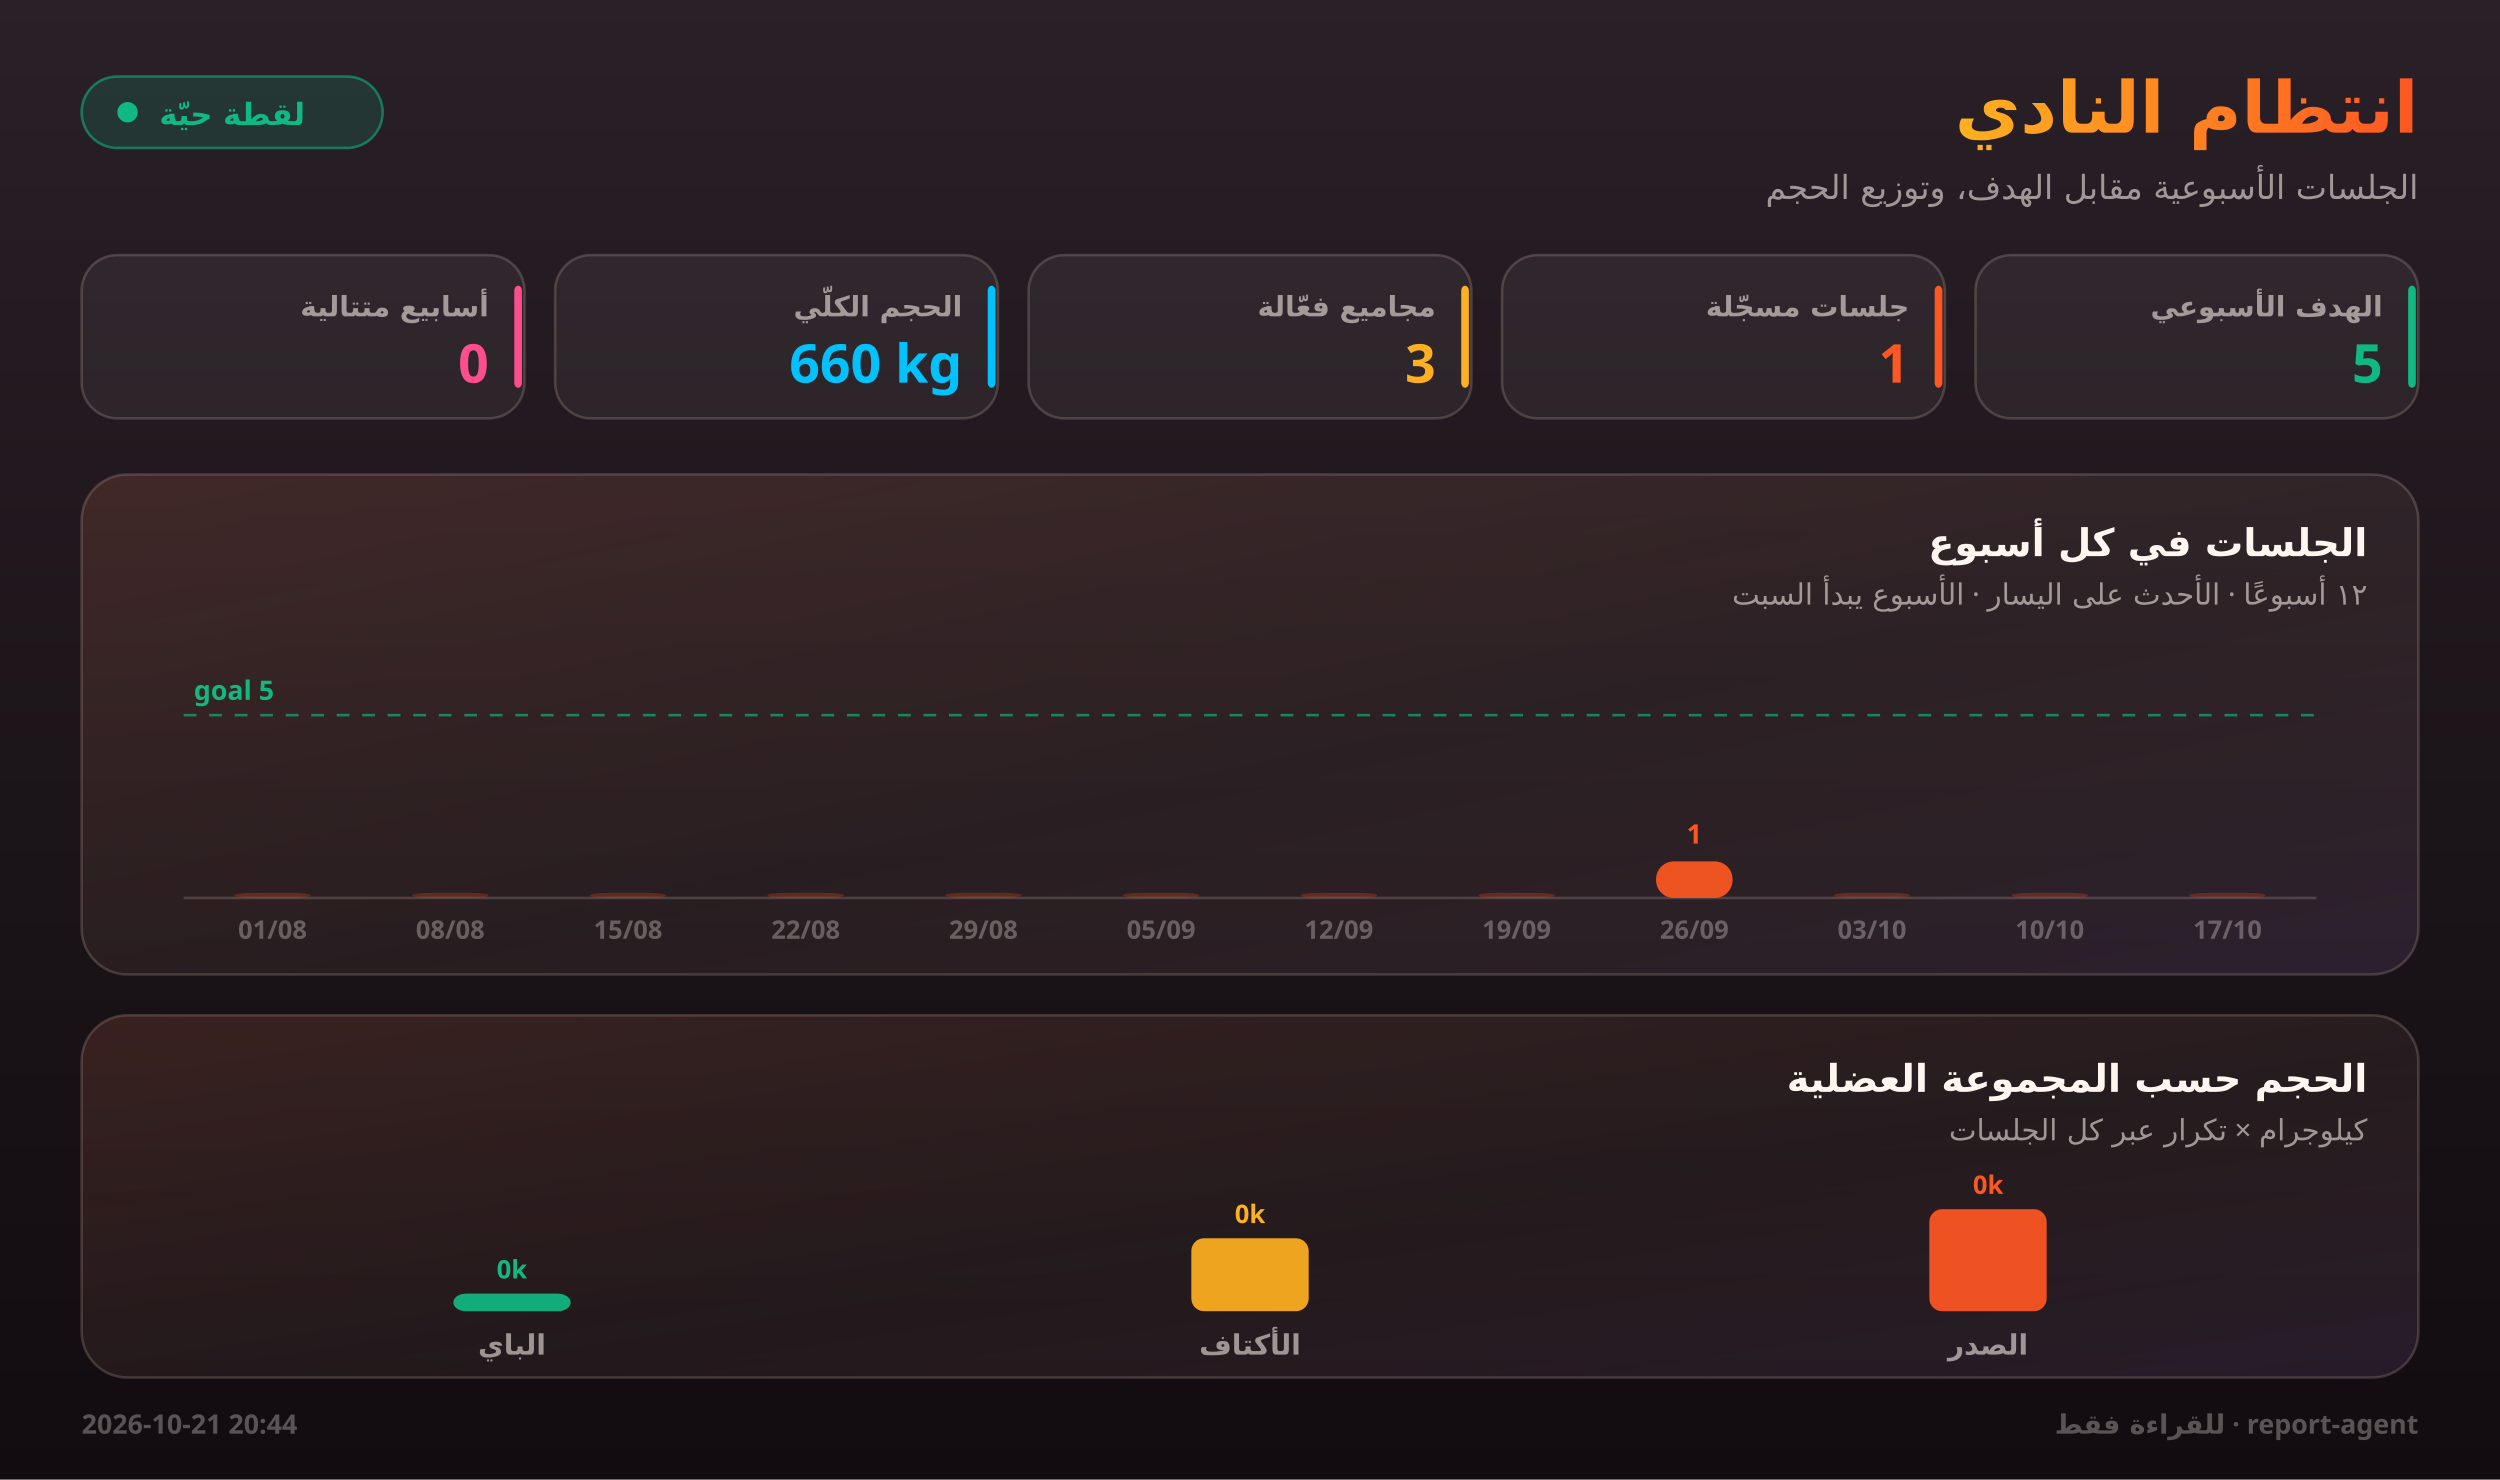
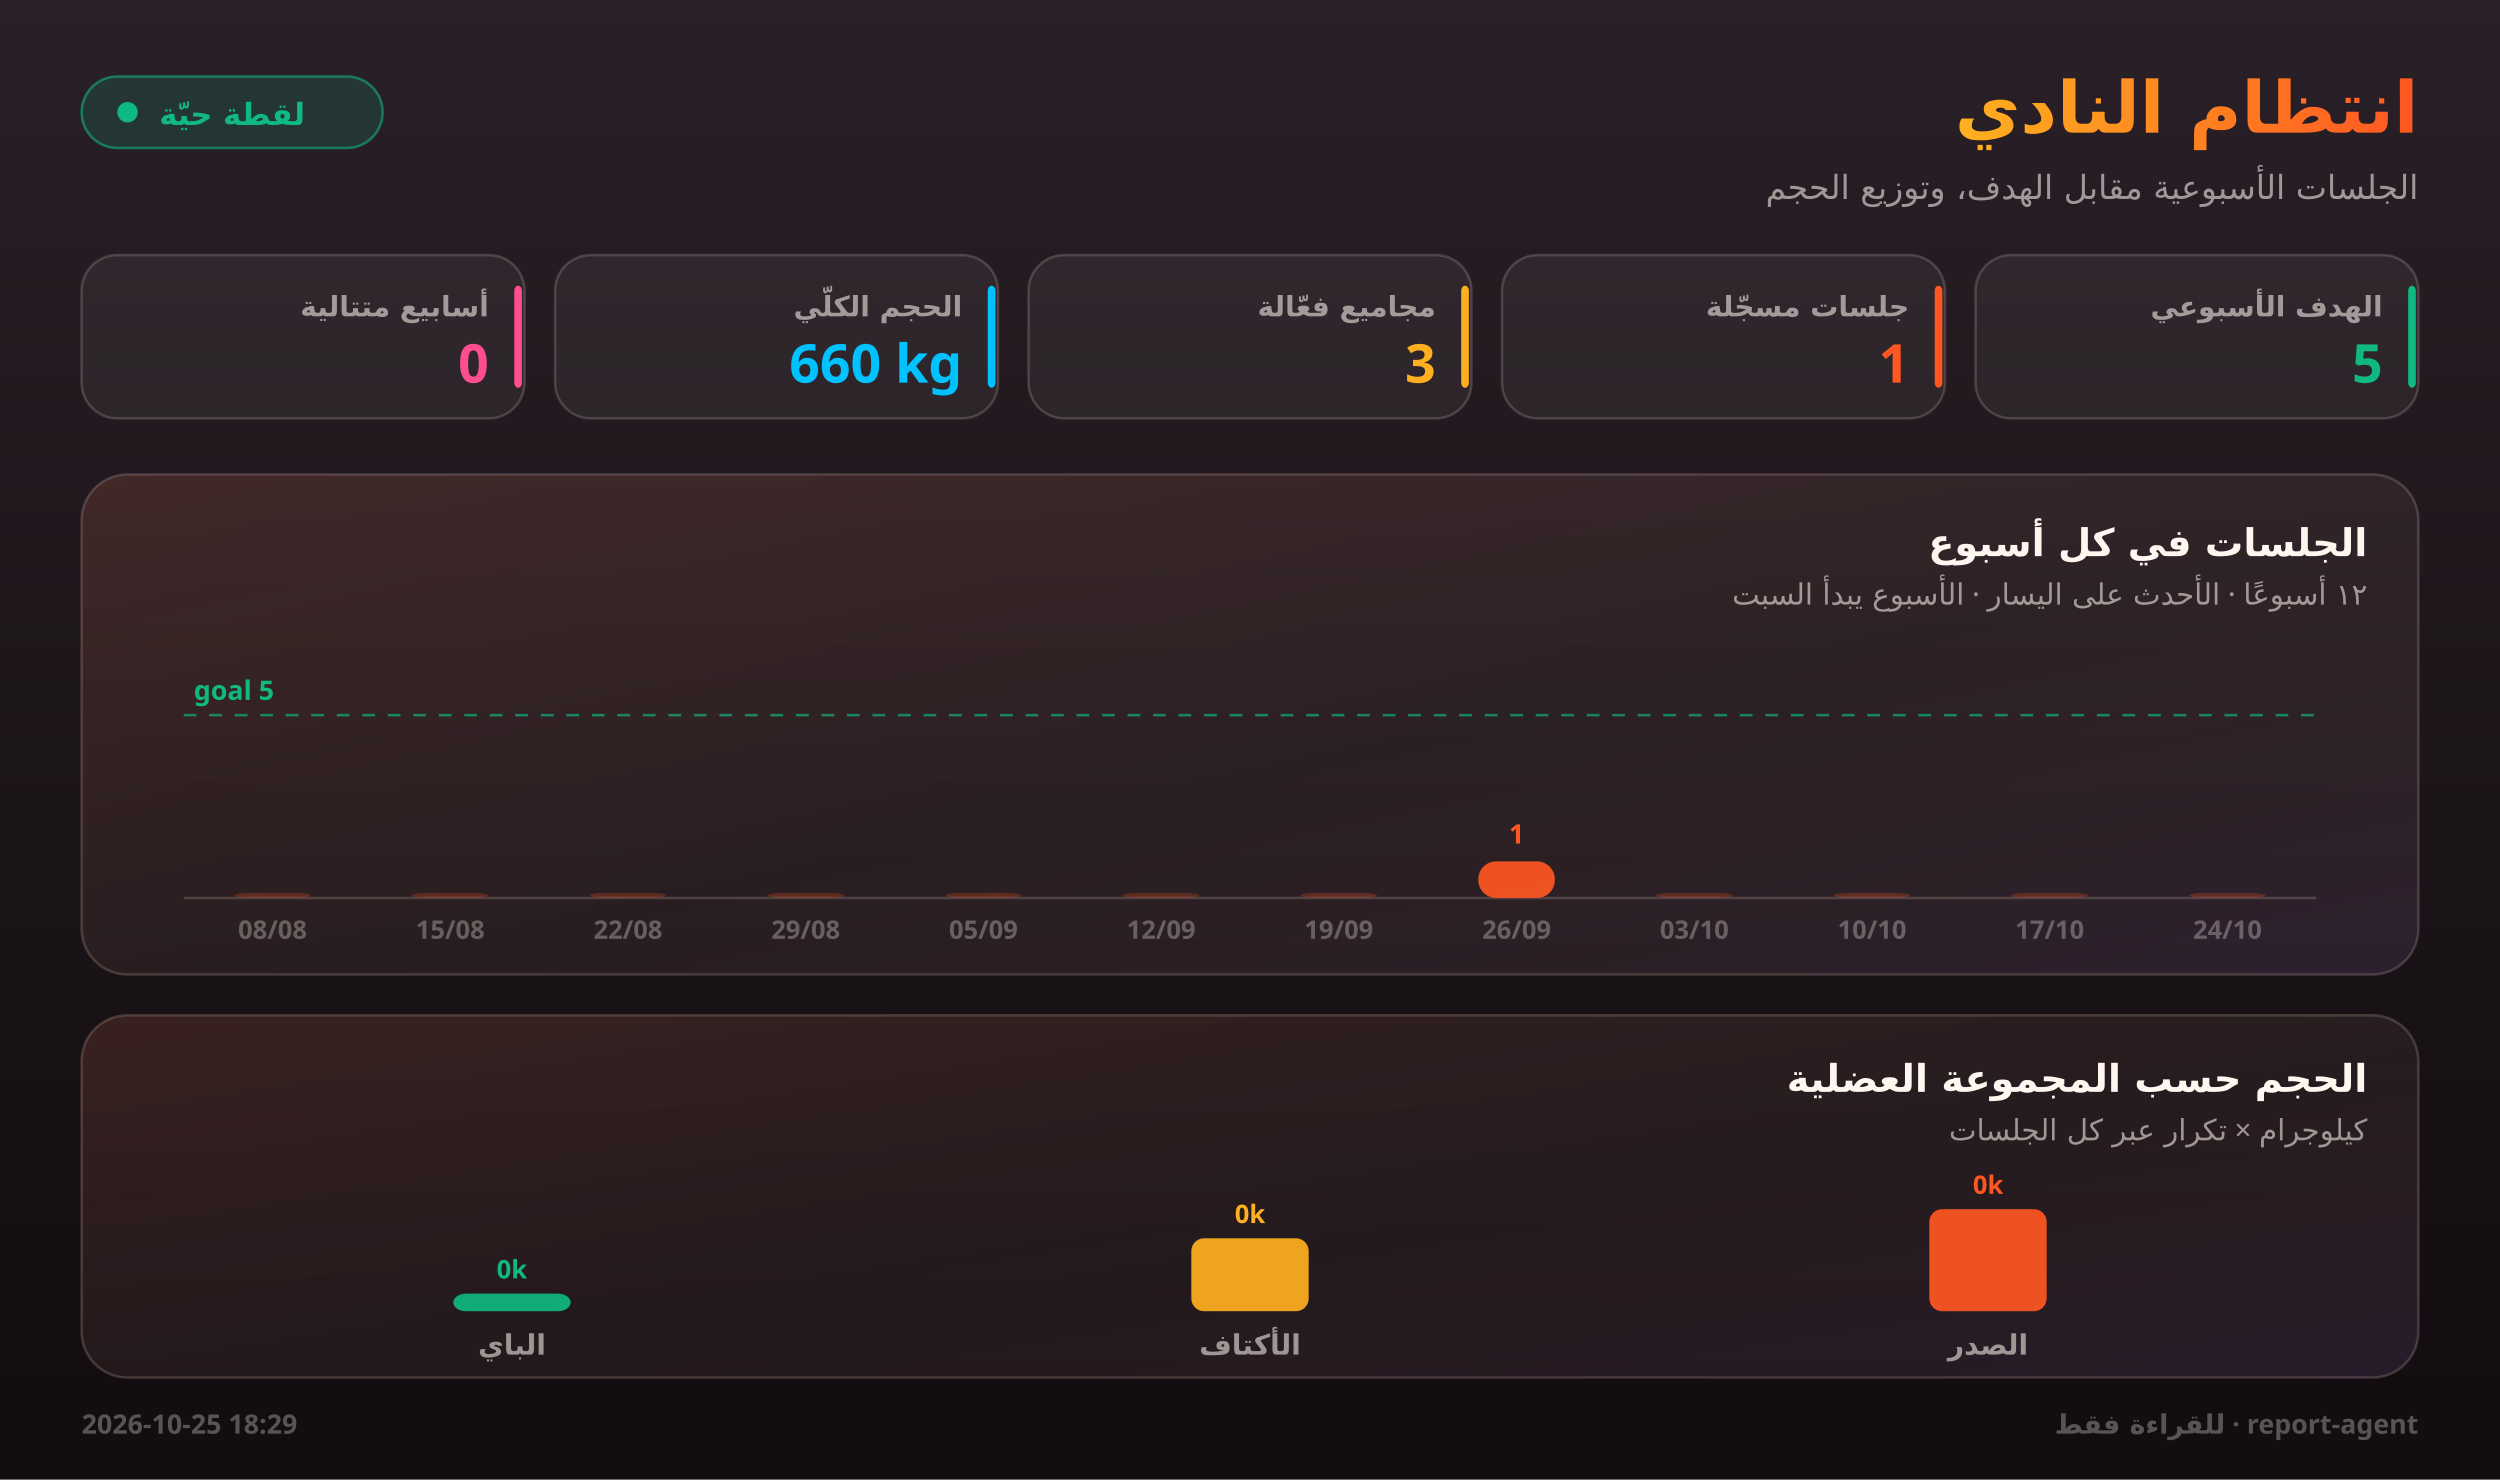
<svg xmlns="http://www.w3.org/2000/svg" width="980" height="580" viewBox="0 0 980 580" font-family="Tajawal, Cairo, 'Segoe UI', system-ui, sans-serif">
  <defs>
    <linearGradient id="sky" x1="0" y1="0" x2="0" y2="1">
      <stop offset="0%" stop-color="#2A2028" />
      <stop offset="55%" stop-color="#1B1418" />
      <stop offset="100%" stop-color="#120C10" />
    </linearGradient>
    <linearGradient id="sheen" x1="0" y1="0" x2="1" y2="1">
      <stop offset="0%" stop-color="#FF5722" stop-opacity="0.10" />
      <stop offset="55%" stop-color="#FF5722" stop-opacity="0.02" />
      <stop offset="100%" stop-color="#9D5CFF" stop-opacity="0.07" />
    </linearGradient>
    <linearGradient id="title" x1="1" y1="0" x2="0" y2="0">
      <stop offset="0%" stop-color="#FF5722" />
      <stop offset="100%" stop-color="#FFB020" />
    </linearGradient>
  </defs>
  <rect width="980" height="580" fill="url(#sky)" />
  <text x="948" y="52" fill="url(#title)" font-size="28" font-weight="800" text-anchor="start" style="direction:rtl;unicode-bidi:isolate">انتظام النادي</text>
  <text x="948" y="78" fill="rgba(255,246,240,0.56)" font-size="13" font-weight="500" text-anchor="start" style="direction:rtl;unicode-bidi:isolate">الجلسات الأسبوعية مقابل الهدف، وتوزيع الحجم</text>
  <rect x="32" y="30" width="118" height="28" rx="14" fill="#10B981" fill-opacity="0.16" stroke="#10B981" stroke-opacity="0.55" />
  <circle cx="50" cy="44" r="4" fill="#10B981" />
  <text x="91" y="49" fill="#10B981" font-size="12" font-weight="700" text-anchor="middle" style="direction:rtl;unicode-bidi:isolate">لقطة حيّة</text>
  <rect x="774.4" y="100" width="173.6" height="64" rx="14" fill="rgba(255,255,255,0.05)" stroke="rgba(255,225,210,0.18)" />
  <rect x="944" y="112" width="3" height="40" rx="2" fill="#10B981" />
  <text x="934" y="124" fill="rgba(255,246,240,0.56)" font-size="11" font-weight="600" text-anchor="start" style="direction:rtl;unicode-bidi:isolate">الهدف الأسبوعي</text>
  <text x="934" y="150" fill="#10B981" font-size="21" font-weight="800" text-anchor="end" style="direction:ltr;unicode-bidi:isolate">5</text>
  <rect x="588.8" y="100" width="173.6" height="64" rx="14" fill="rgba(255,255,255,0.05)" stroke="rgba(255,225,210,0.18)" />
  <rect x="758.4" y="112" width="3" height="40" rx="2" fill="#FF5722" />
  <text x="748.4" y="124" fill="rgba(255,246,240,0.56)" font-size="11" font-weight="600" text-anchor="start" style="direction:rtl;unicode-bidi:isolate">جلسات مسجّلة</text>
  <text x="748.4" y="150" fill="#FF5722" font-size="21" font-weight="800" text-anchor="end" style="direction:ltr;unicode-bidi:isolate">1</text>
  <rect x="403.2" y="100" width="173.6" height="64" rx="14" fill="rgba(255,255,255,0.05)" stroke="rgba(255,225,210,0.18)" />
  <rect x="572.8" y="112" width="3" height="40" rx="2" fill="#FFB020" />
  <text x="562.8" y="124" fill="rgba(255,246,240,0.56)" font-size="11" font-weight="600" text-anchor="start" style="direction:rtl;unicode-bidi:isolate">مجاميع فعّالة</text>
  <text x="562.8" y="150" fill="#FFB020" font-size="21" font-weight="800" text-anchor="end" style="direction:ltr;unicode-bidi:isolate">3</text>
  <rect x="217.6" y="100" width="173.6" height="64" rx="14" fill="rgba(255,255,255,0.05)" stroke="rgba(255,225,210,0.18)" />
  <rect x="387.2" y="112" width="3" height="40" rx="2" fill="#00C2FF" />
  <text x="377.2" y="124" fill="rgba(255,246,240,0.56)" font-size="11" font-weight="600" text-anchor="start" style="direction:rtl;unicode-bidi:isolate">الحجم الكلّي</text>
  <text x="377.2" y="150" fill="#00C2FF" font-size="21" font-weight="800" text-anchor="end" style="direction:ltr;unicode-bidi:isolate">660 kg</text>
  <rect x="32" y="100" width="173.6" height="64" rx="14" fill="rgba(255,255,255,0.05)" stroke="rgba(255,225,210,0.18)" />
  <rect x="201.6" y="112" width="3" height="40" rx="2" fill="#FF4D8D" />
  <text x="191.6" y="124" fill="rgba(255,246,240,0.56)" font-size="11" font-weight="600" text-anchor="start" style="direction:rtl;unicode-bidi:isolate">أسابيع متتالية</text>
  <text x="191.6" y="150" fill="#FF4D8D" font-size="21" font-weight="800" text-anchor="end" style="direction:ltr;unicode-bidi:isolate">0</text>
  <g>
    <rect x="32" y="186" width="916" height="196" rx="18" fill="rgba(255,255,255,0.045)" stroke="rgba(255,225,210,0.18)" />
    <rect x="32" y="186" width="916" height="196" rx="18" fill="url(#sheen)" />
  </g>
  <text x="928" y="218" fill="#FFF6F0" font-size="15" font-weight="700" text-anchor="start" style="direction:rtl;unicode-bidi:isolate">الجلسات في كل أسبوع</text>
  <text x="928" y="237" fill="rgba(255,246,240,0.56)" font-size="11.5" font-weight="500" text-anchor="start" style="direction:rtl;unicode-bidi:isolate">١٢ أسبوعًا · الأحدث على اليسار · الأسبوع يبدأ السبت</text>
  <line x1="72" y1="352" x2="908" y2="352" stroke="rgba(255,225,210,0.18)" />
  <line x1="72" y1="280.333" x2="908" y2="280.333" stroke="#10B981" stroke-opacity="0.65" stroke-dasharray="5 5" />
  <text x="76" y="274.333" fill="#10B981" font-size="10.5" font-weight="700" text-anchor="start" style="direction:ltr;unicode-bidi:isolate">goal 5</text>
  <rect x="858.167" y="350" width="30" height="2" rx="7" fill="#FF5722" fill-opacity="0.25" />
-   <text x="873.167" y="368" fill="rgba(255,246,240,0.30)" font-size="10" font-weight="600" text-anchor="middle" style="direction:ltr;unicode-bidi:isolate">17/10</text>
+   <text x="873.167" y="368" fill="rgba(255,246,240,0.30)" font-size="10" font-weight="600" text-anchor="middle" style="direction:ltr;unicode-bidi:isolate">24/10</text>
  <rect x="788.5" y="350" width="30" height="2" rx="7" fill="#FF5722" fill-opacity="0.25" />
-   <text x="803.5" y="368" fill="rgba(255,246,240,0.30)" font-size="10" font-weight="600" text-anchor="middle" style="direction:ltr;unicode-bidi:isolate">10/10</text>
+   <text x="803.5" y="368" fill="rgba(255,246,240,0.30)" font-size="10" font-weight="600" text-anchor="middle" style="direction:ltr;unicode-bidi:isolate">17/10</text>
  <rect x="718.833" y="350" width="30" height="2" rx="7" fill="#FF5722" fill-opacity="0.25" />
-   <text x="733.833" y="368" fill="rgba(255,246,240,0.30)" font-size="10" font-weight="600" text-anchor="middle" style="direction:ltr;unicode-bidi:isolate">03/10</text>
-   <rect x="649.167" y="337.667" width="30" height="14.333" rx="7" fill="#FF5722" fill-opacity="0.92" />
-   <text x="664.167" y="330.667" fill="#FF5722" font-size="10.5" font-weight="700" text-anchor="middle" style="direction:ltr;unicode-bidi:isolate">1</text>
-   <text x="664.167" y="368" fill="rgba(255,246,240,0.30)" font-size="10" font-weight="600" text-anchor="middle" style="direction:ltr;unicode-bidi:isolate">26/09</text>
-   <rect x="579.5" y="350" width="30" height="2" rx="7" fill="#FF5722" fill-opacity="0.25" />
-   <text x="594.5" y="368" fill="rgba(255,246,240,0.30)" font-size="10" font-weight="600" text-anchor="middle" style="direction:ltr;unicode-bidi:isolate">19/09</text>
+   <text x="733.833" y="368" fill="rgba(255,246,240,0.30)" font-size="10" font-weight="600" text-anchor="middle" style="direction:ltr;unicode-bidi:isolate">10/10</text>
+   <rect x="649.167" y="350" width="30" height="2" rx="7" fill="#FF5722" fill-opacity="0.25" />
+   <text x="664.167" y="368" fill="rgba(255,246,240,0.30)" font-size="10" font-weight="600" text-anchor="middle" style="direction:ltr;unicode-bidi:isolate">03/10</text>
+   <rect x="579.5" y="337.667" width="30" height="14.333" rx="7" fill="#FF5722" fill-opacity="0.92" />
+   <text x="594.5" y="330.667" fill="#FF5722" font-size="10.5" font-weight="700" text-anchor="middle" style="direction:ltr;unicode-bidi:isolate">1</text>
+   <text x="594.5" y="368" fill="rgba(255,246,240,0.30)" font-size="10" font-weight="600" text-anchor="middle" style="direction:ltr;unicode-bidi:isolate">26/09</text>
  <rect x="509.833" y="350" width="30" height="2" rx="7" fill="#FF5722" fill-opacity="0.25" />
-   <text x="524.833" y="368" fill="rgba(255,246,240,0.30)" font-size="10" font-weight="600" text-anchor="middle" style="direction:ltr;unicode-bidi:isolate">12/09</text>
+   <text x="524.833" y="368" fill="rgba(255,246,240,0.30)" font-size="10" font-weight="600" text-anchor="middle" style="direction:ltr;unicode-bidi:isolate">19/09</text>
  <rect x="440.167" y="350" width="30" height="2" rx="7" fill="#FF5722" fill-opacity="0.25" />
-   <text x="455.167" y="368" fill="rgba(255,246,240,0.30)" font-size="10" font-weight="600" text-anchor="middle" style="direction:ltr;unicode-bidi:isolate">05/09</text>
+   <text x="455.167" y="368" fill="rgba(255,246,240,0.30)" font-size="10" font-weight="600" text-anchor="middle" style="direction:ltr;unicode-bidi:isolate">12/09</text>
  <rect x="370.5" y="350" width="30" height="2" rx="7" fill="#FF5722" fill-opacity="0.25" />
-   <text x="385.5" y="368" fill="rgba(255,246,240,0.30)" font-size="10" font-weight="600" text-anchor="middle" style="direction:ltr;unicode-bidi:isolate">29/08</text>
+   <text x="385.5" y="368" fill="rgba(255,246,240,0.30)" font-size="10" font-weight="600" text-anchor="middle" style="direction:ltr;unicode-bidi:isolate">05/09</text>
  <rect x="300.833" y="350" width="30" height="2" rx="7" fill="#FF5722" fill-opacity="0.25" />
-   <text x="315.833" y="368" fill="rgba(255,246,240,0.30)" font-size="10" font-weight="600" text-anchor="middle" style="direction:ltr;unicode-bidi:isolate">22/08</text>
+   <text x="315.833" y="368" fill="rgba(255,246,240,0.30)" font-size="10" font-weight="600" text-anchor="middle" style="direction:ltr;unicode-bidi:isolate">29/08</text>
  <rect x="231.167" y="350" width="30" height="2" rx="7" fill="#FF5722" fill-opacity="0.25" />
-   <text x="246.167" y="368" fill="rgba(255,246,240,0.30)" font-size="10" font-weight="600" text-anchor="middle" style="direction:ltr;unicode-bidi:isolate">15/08</text>
+   <text x="246.167" y="368" fill="rgba(255,246,240,0.30)" font-size="10" font-weight="600" text-anchor="middle" style="direction:ltr;unicode-bidi:isolate">22/08</text>
  <rect x="161.5" y="350" width="30" height="2" rx="7" fill="#FF5722" fill-opacity="0.25" />
-   <text x="176.5" y="368" fill="rgba(255,246,240,0.30)" font-size="10" font-weight="600" text-anchor="middle" style="direction:ltr;unicode-bidi:isolate">08/08</text>
+   <text x="176.5" y="368" fill="rgba(255,246,240,0.30)" font-size="10" font-weight="600" text-anchor="middle" style="direction:ltr;unicode-bidi:isolate">15/08</text>
  <rect x="91.833" y="350" width="30" height="2" rx="7" fill="#FF5722" fill-opacity="0.25" />
-   <text x="106.833" y="368" fill="rgba(255,246,240,0.30)" font-size="10" font-weight="600" text-anchor="middle" style="direction:ltr;unicode-bidi:isolate">01/08</text>
+   <text x="106.833" y="368" fill="rgba(255,246,240,0.30)" font-size="10" font-weight="600" text-anchor="middle" style="direction:ltr;unicode-bidi:isolate">08/08</text>
  <g>
    <rect x="32" y="398" width="916" height="142" rx="18" fill="rgba(255,255,255,0.045)" stroke="rgba(255,225,210,0.18)" />
    <rect x="32" y="398" width="916" height="142" rx="18" fill="url(#sheen)" />
  </g>
  <text x="928" y="428" fill="#FFF6F0" font-size="15" font-weight="700" text-anchor="start" style="direction:rtl;unicode-bidi:isolate">الحجم حسب المجموعة العضلية</text>
  <text x="928" y="447" fill="rgba(255,246,240,0.56)" font-size="11.5" font-weight="500" text-anchor="start" style="direction:rtl;unicode-bidi:isolate">كيلوجرام × تكرار عبر كل الجلسات</text>
  <rect x="756.3" y="474.0" width="46.0" height="40.0" rx="5" fill="#FF5722" fill-opacity="0.92" />
  <text x="779.333" y="468" fill="#FF5722" font-size="10" font-weight="700" text-anchor="middle" style="direction:ltr;unicode-bidi:isolate">0k</text>
  <text x="779.3" y="531" fill="rgba(255,246,240,0.56)" font-size="11" font-weight="600" text-anchor="middle" style="direction:rtl;unicode-bidi:isolate">الصدر</text>
  <rect x="467.0" y="485.4" width="46.0" height="28.6" rx="5" fill="#FFB020" fill-opacity="0.92" />
  <text x="490" y="479.429" fill="#FFB020" font-size="10" font-weight="700" text-anchor="middle" style="direction:ltr;unicode-bidi:isolate">0k</text>
  <text x="490.0" y="531" fill="rgba(255,246,240,0.56)" font-size="11" font-weight="600" text-anchor="middle" style="direction:rtl;unicode-bidi:isolate">الأكتاف</text>
  <rect x="177.7" y="507.1" width="46.0" height="6.9" rx="5" fill="#10B981" fill-opacity="0.92" />
  <text x="200.667" y="501.143" fill="#10B981" font-size="10" font-weight="700" text-anchor="middle" style="direction:ltr;unicode-bidi:isolate">0k</text>
  <text x="200.7" y="531" fill="rgba(255,246,240,0.56)" font-size="11" font-weight="600" text-anchor="middle" style="direction:rtl;unicode-bidi:isolate">الباي</text>
-   <text x="32" y="562" fill="rgba(255,246,240,0.30)" font-size="10.5" font-weight="600" text-anchor="start" style="direction:ltr;unicode-bidi:isolate">2026-10-21 20:44</text>
+   <text x="32" y="562" fill="rgba(255,246,240,0.30)" font-size="10.5" font-weight="600" text-anchor="start" style="direction:ltr;unicode-bidi:isolate">2026-10-25 18:29</text>
  <text x="948" y="562" fill="rgba(255,246,240,0.30)" font-size="10.5" font-weight="600" text-anchor="start" style="direction:rtl;unicode-bidi:isolate">report-agent · للقراءة فقط</text>
</svg>
